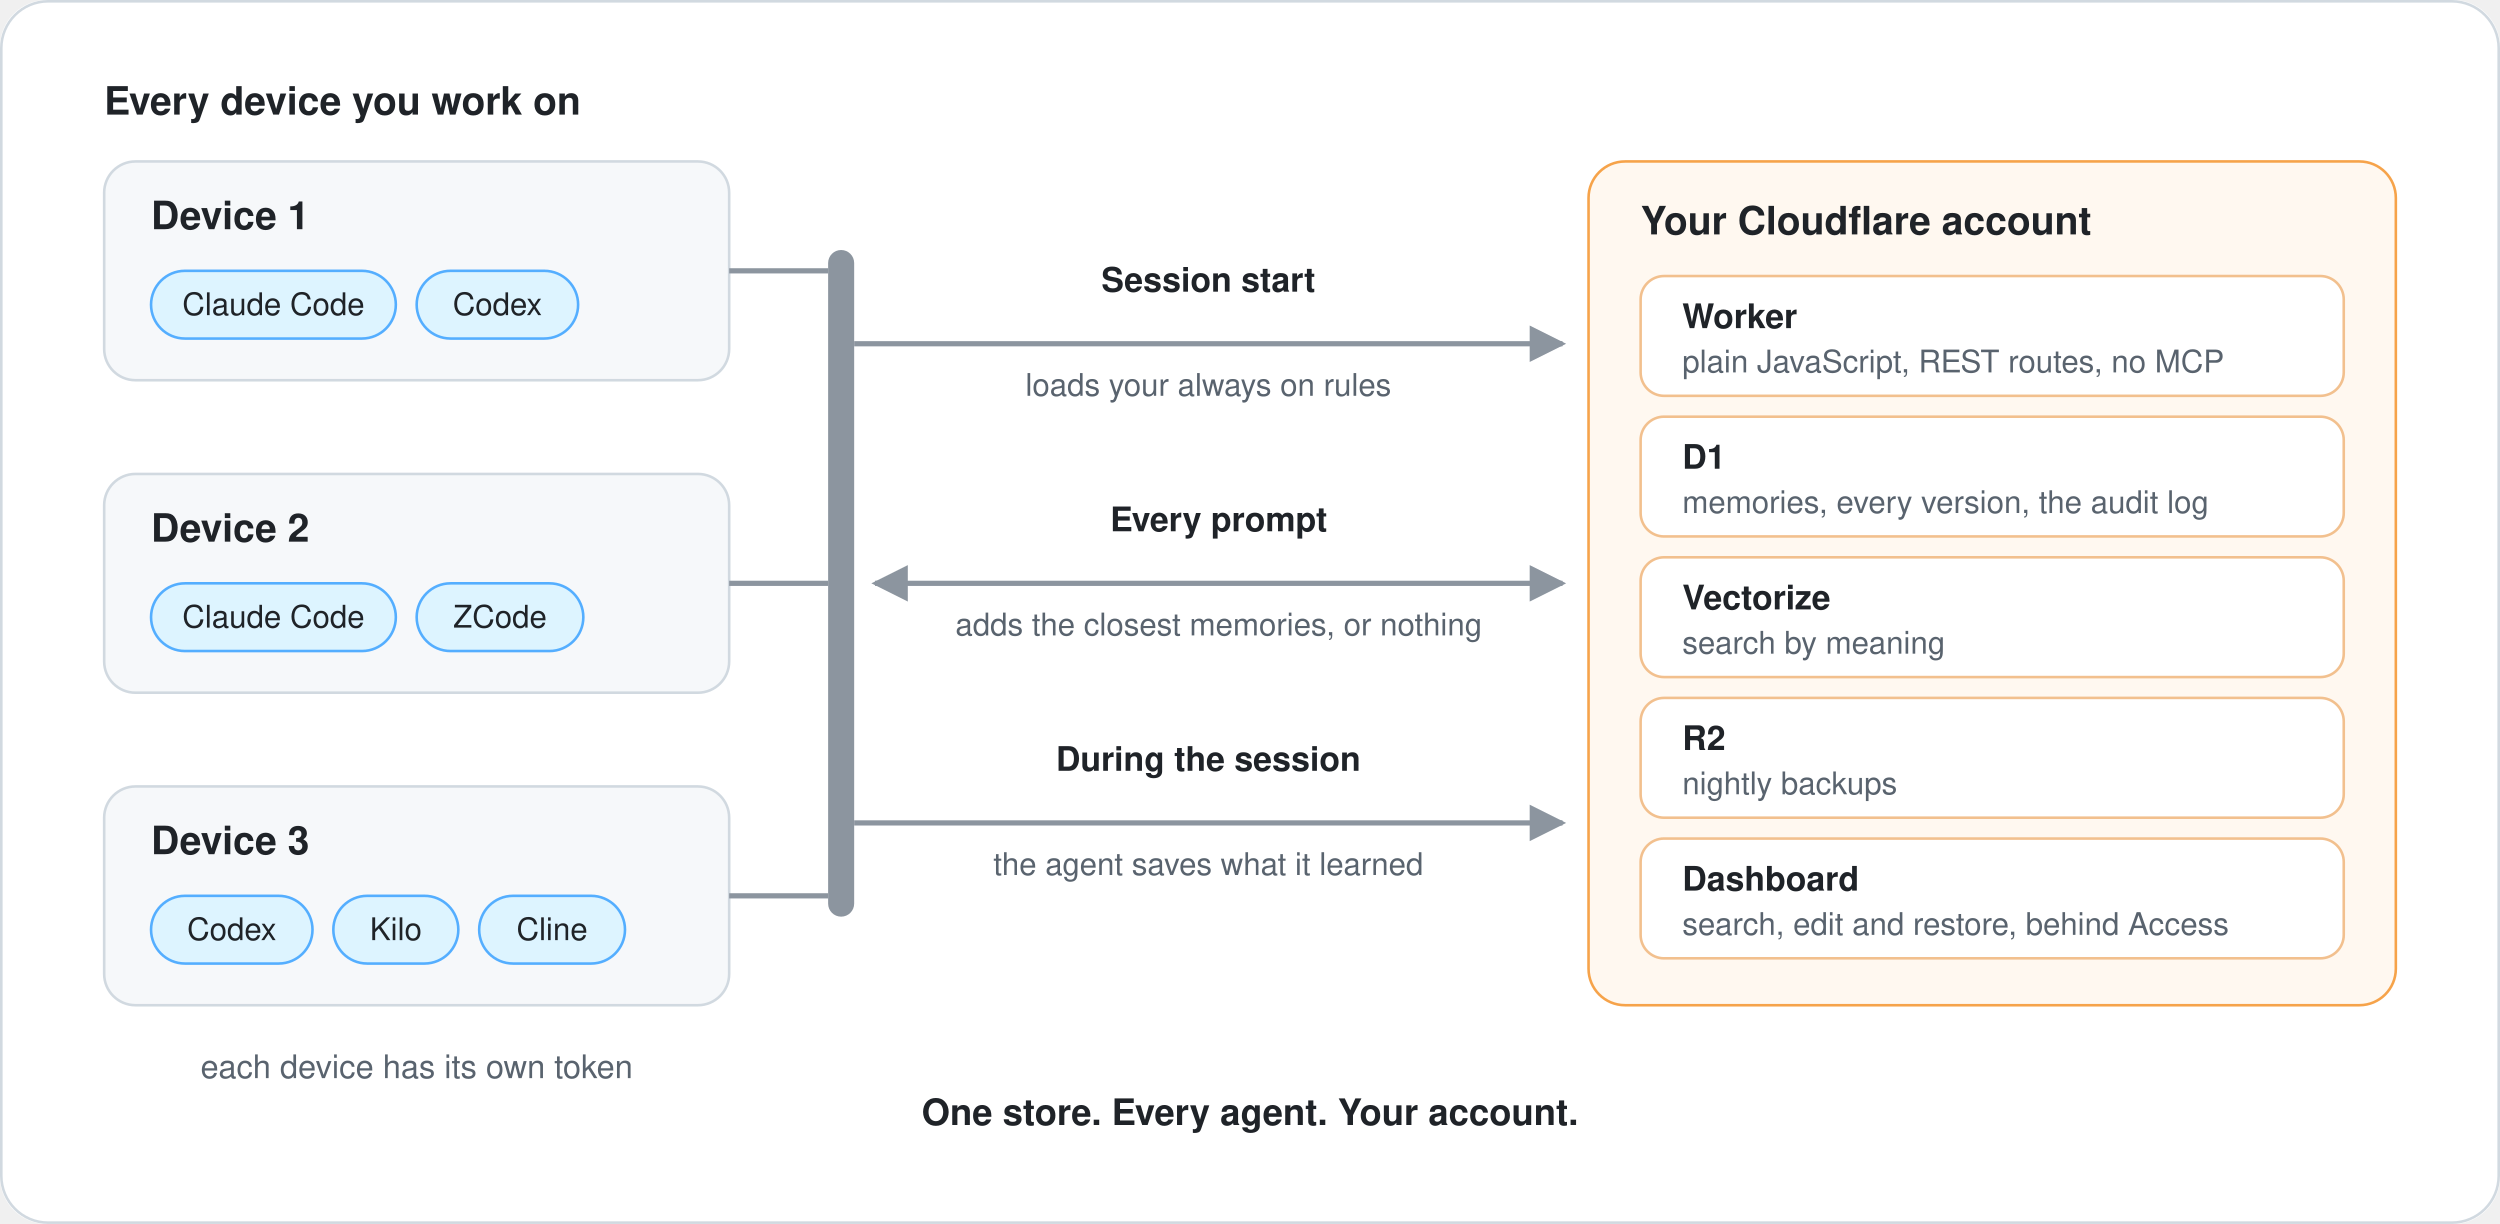
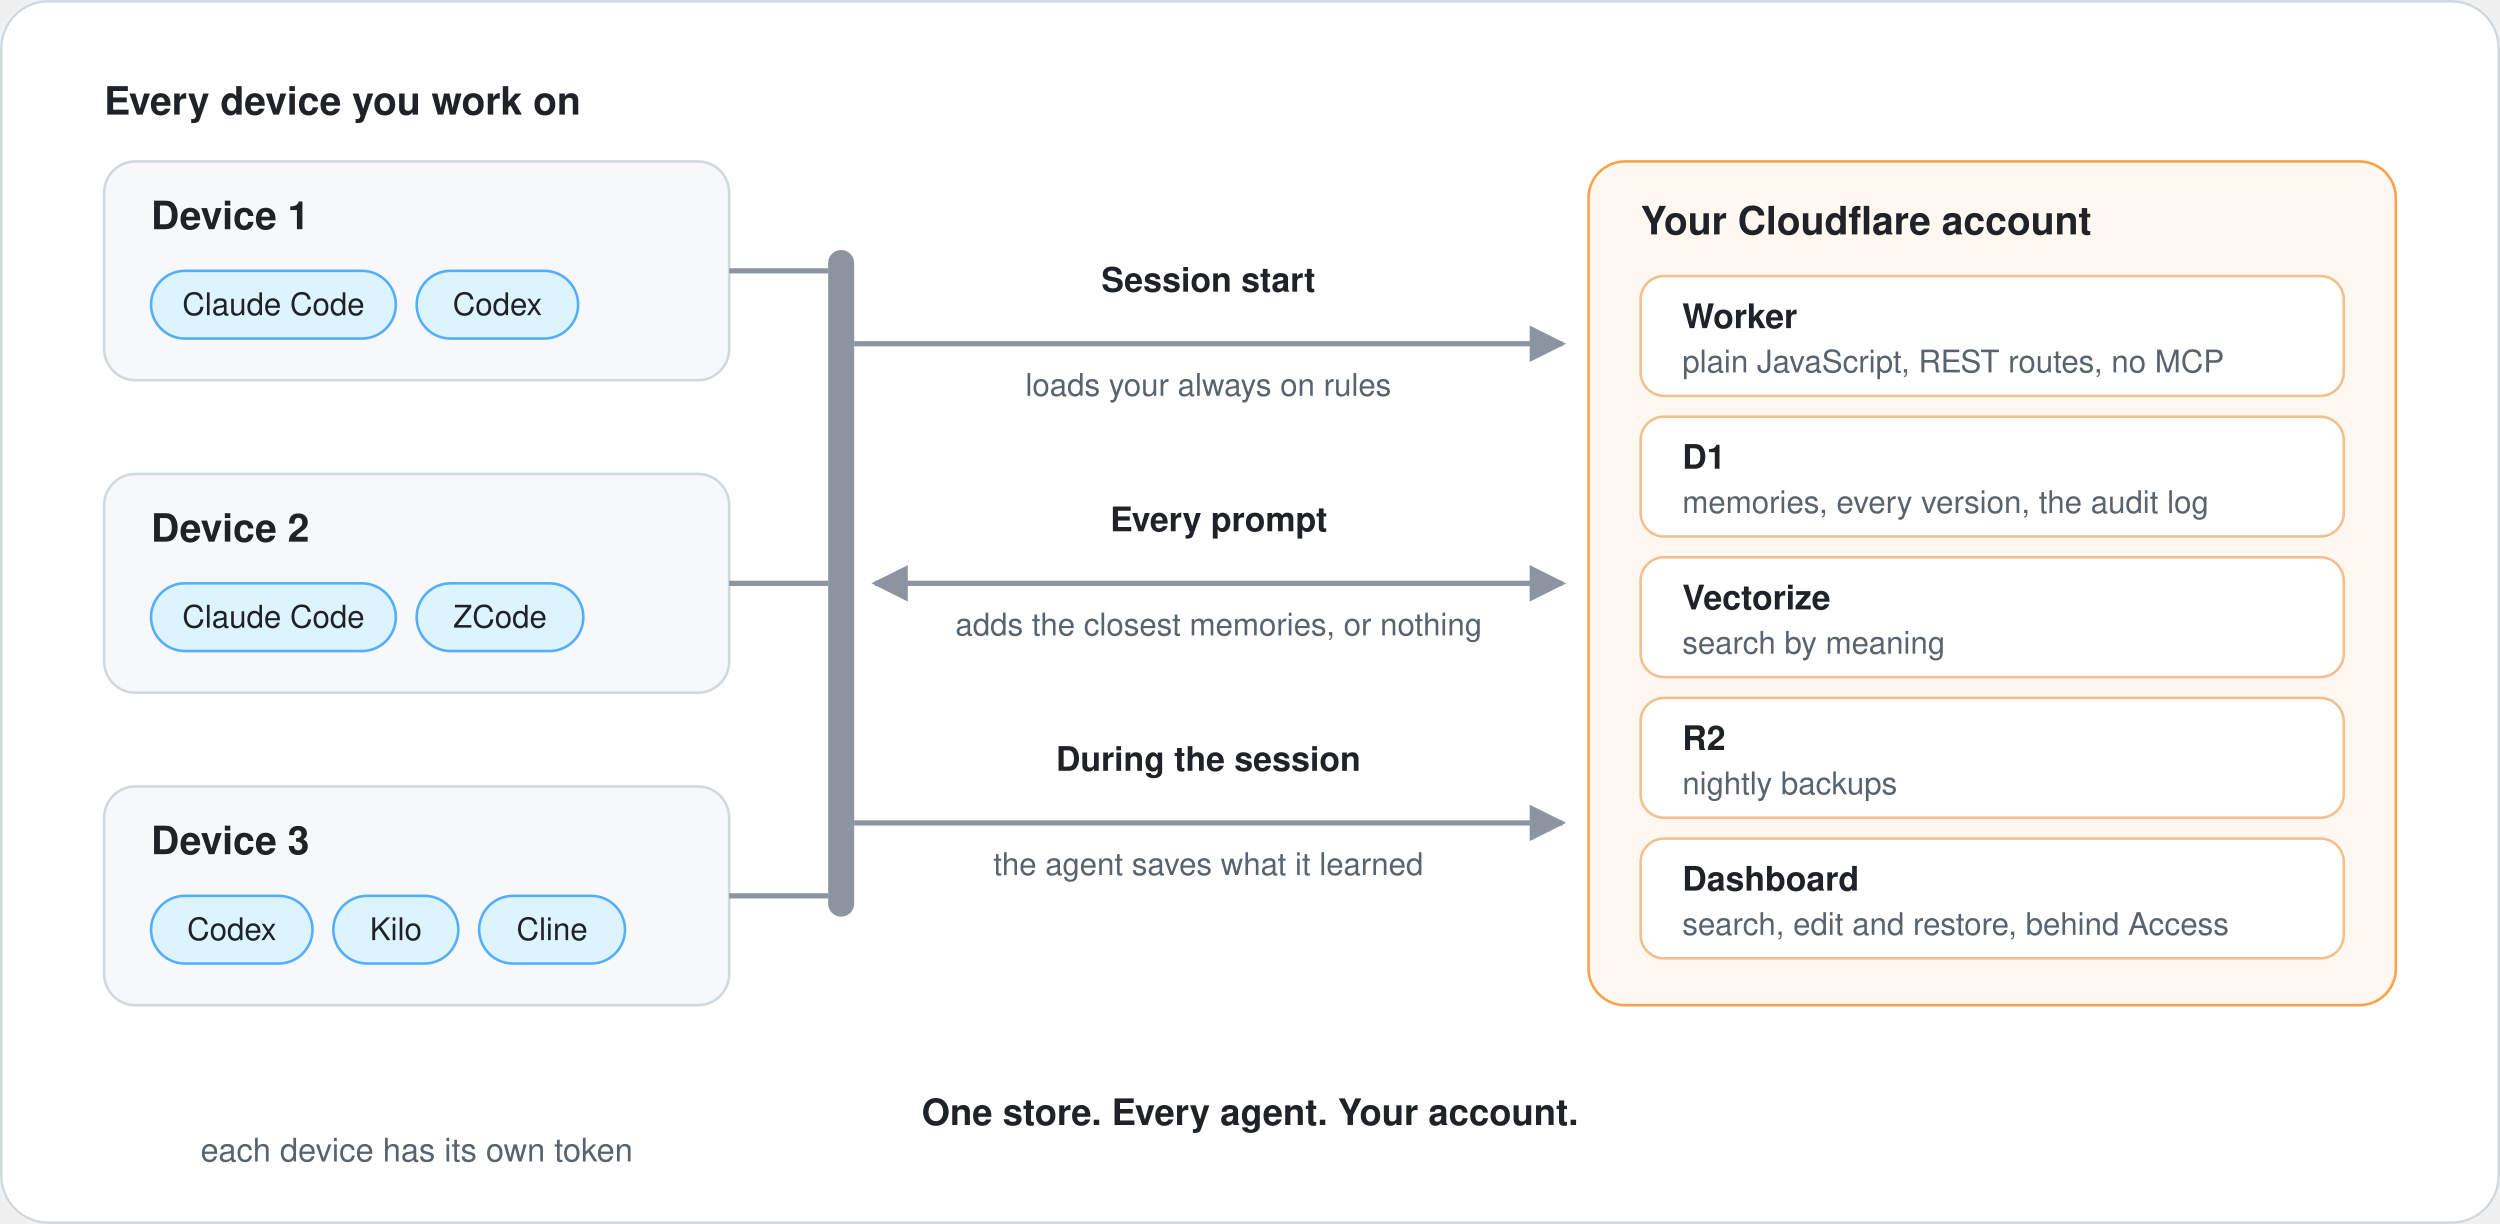
<svg xmlns="http://www.w3.org/2000/svg" viewBox="0 0 960 470" width="960" height="470" role="img" aria-labelledby="t d">
  <style>
    text { font-family: -apple-system, BlinkMacSystemFont, "Segoe UI", Helvetica, Arial, sans-serif; fill: #1f2328; }
    .h { font-size: 15px; font-weight: 600; }
    .s { font-size: 12.5px; fill: #59636e; }
    .chip { font-size: 12px; font-weight: 500; }
    .lab { font-size: 13px; font-weight: 600; }
    .lab2 { font-size: 12px; fill: #59636e; }
    .foot { font-size: 14px; font-weight: 600; fill: #1f2328; }
+     .bub { font-size: 11.5px; font-weight: 500; fill: #0a3069; }
+     @media (prefers-reduced-motion: reduce) { .anim { display: none; } }
  </style>
  <defs>
    <marker id="a" viewBox="0 0 10 10" refX="9" refY="5" markerWidth="7" markerHeight="7" orient="auto-start-reverse">
      <path d="M0,0 L10,5 L0,10 z" fill="#8c959f" />
    </marker>
  </defs>
  <rect x="0" y="0" width="960" height="470" rx="18" fill="#ffffff" />
  <rect x="0.5" y="0.5" width="959" height="469" rx="18" fill="none" stroke="#d1d9e0" />
  <text x="40" y="44" class="h">Every device you work on</text>
  <g>
    <rect x="40" y="62" width="240" height="84" rx="12" fill="#f6f8fa" stroke="#d1d9e0" />
    <text x="58" y="88" class="h">Device 1</text>
    <rect x="58" y="104" width="94" height="26" rx="13" fill="#ddf4ff" stroke="#54aeff" />
    <text x="105" y="121" class="chip" text-anchor="middle">Claude Code</text>
    <rect x="160" y="104" width="62" height="26" rx="13" fill="#ddf4ff" stroke="#54aeff" />
    <text x="191" y="121" class="chip" text-anchor="middle">Codex</text>
  </g>
  <g>
    <rect x="40" y="182" width="240" height="84" rx="12" fill="#f6f8fa" stroke="#d1d9e0" />
    <text x="58" y="208" class="h">Device 2</text>
    <rect x="58" y="224" width="94" height="26" rx="13" fill="#ddf4ff" stroke="#54aeff" />
    <text x="105" y="241" class="chip" text-anchor="middle">Claude Code</text>
    <rect x="160" y="224" width="64" height="26" rx="13" fill="#ddf4ff" stroke="#54aeff" />
    <text x="192" y="241" class="chip" text-anchor="middle">ZCode</text>
  </g>
  <g>
    <rect x="40" y="302" width="240" height="84" rx="12" fill="#f6f8fa" stroke="#d1d9e0" />
    <text x="58" y="328" class="h">Device 3</text>
    <rect x="58" y="344" width="62" height="26" rx="13" fill="#ddf4ff" stroke="#54aeff" />
    <text x="89" y="361" class="chip" text-anchor="middle">Codex</text>
    <rect x="128" y="344" width="48" height="26" rx="13" fill="#ddf4ff" stroke="#54aeff" />
    <text x="152" y="361" class="chip" text-anchor="middle">Kilo</text>
    <rect x="184" y="344" width="56" height="26" rx="13" fill="#ddf4ff" stroke="#54aeff" />
    <text x="212" y="361" class="chip" text-anchor="middle">Cline</text>
  </g>
  <path d="M280,104 H318 M280,224 H318 M280,344 H318" stroke="#8c959f" stroke-width="2" fill="none" />
  <rect x="318" y="96" width="10" height="256" rx="5" fill="#8c959f" />
  <line x1="328" y1="132" x2="600" y2="132" stroke="#8c959f" stroke-width="2" marker-end="url(#a)" />
  <text x="464" y="112" class="lab" text-anchor="middle">Session start</text>
  <text x="464" y="152" class="lab2" text-anchor="middle">loads your always on rules</text>
  <line x1="336" y1="224" x2="600" y2="224" stroke="#8c959f" stroke-width="2" marker-start="url(#a)" marker-end="url(#a)" />
  <text x="468" y="204" class="lab" text-anchor="middle">Every prompt</text>
  <text x="468" y="244" class="lab2" text-anchor="middle">adds the closest memories, or nothing</text>
  <line x1="328" y1="316" x2="600" y2="316" stroke="#8c959f" stroke-width="2" marker-end="url(#a)" />
  <text x="464" y="296" class="lab" text-anchor="middle">During the session</text>
  <text x="464" y="336" class="lab2" text-anchor="middle">the agent saves what it learned</text>
-   <text x="160" y="414" class="s" text-anchor="middle">each device has its own token</text>
+   <text x="160" y="446" class="s" text-anchor="middle">each device has its own token</text>
  <rect x="610" y="62" width="310" height="324" rx="14" fill="#fff8f0" stroke="#f6a34a" />
  <text x="630" y="90" class="h">Your Cloudflare account</text>
  <g>
    <rect x="630" y="106" width="270" height="46" rx="9" fill="#ffffff" stroke="#f2c08e" />
    <text x="646" y="126" class="lab">Worker</text>
    <text x="646" y="143" class="lab2">plain JavaScript, REST routes, no MCP</text>
    <rect x="630" y="160" width="270" height="46" rx="9" fill="#ffffff" stroke="#f2c08e" />
    <text x="646" y="180" class="lab">D1</text>
    <text x="646" y="197" class="lab2">memories, every version, the audit log</text>
    <rect x="630" y="214" width="270" height="46" rx="9" fill="#ffffff" stroke="#f2c08e" />
    <text x="646" y="234" class="lab">Vectorize</text>
    <text x="646" y="251" class="lab2">search by meaning</text>
    <rect x="630" y="268" width="270" height="46" rx="9" fill="#ffffff" stroke="#f2c08e" />
    <text x="646" y="288" class="lab">R2</text>
    <text x="646" y="305" class="lab2">nightly backups</text>
    <rect x="630" y="322" width="270" height="46" rx="9" fill="#ffffff" stroke="#f2c08e" />
    <text x="646" y="342" class="lab">Dashboard</text>
    <text x="646" y="359" class="lab2">search, edit and restore, behind Access</text>
  </g>
+   <g class="anim">
+     <circle r="6" fill="#0969da" stroke="#ffffff" stroke-width="2" opacity="0">
+       <animateMotion path="M280,104 H323 V132 H598" dur="12s" repeatCount="indefinite" calcMode="linear" keyPoints="0;0;1;1" keyTimes="0;0.025;0.158;1" />
+       <animate attributeName="opacity" dur="12s" repeatCount="indefinite" values="0;0;1;1;0;0" keyTimes="0;0.025;0.03;0.158;0.168;1" />
+     </circle>
+     <circle r="6" fill="#0969da" stroke="#ffffff" stroke-width="2" opacity="0">
+       <animateMotion path="M280,224 H323 V132 H598" dur="12s" repeatCount="indefinite" calcMode="linear" keyPoints="0;0;1;1" keyTimes="0;0.025;0.158;1" />
+       <animate attributeName="opacity" dur="12s" repeatCount="indefinite" values="0;0;1;1;0;0" keyTimes="0;0.025;0.03;0.158;0.168;1" />
+     </circle>
+     <circle r="6" fill="#0969da" stroke="#ffffff" stroke-width="2" opacity="0">
+       <animateMotion path="M280,344 H323 V132 H598" dur="12s" repeatCount="indefinite" calcMode="linear" keyPoints="0;0;1;1" keyTimes="0;0.025;0.158;1" />
+       <animate attributeName="opacity" dur="12s" repeatCount="indefinite" values="0;0;1;1;0;0" keyTimes="0;0.025;0.03;0.158;0.168;1" />
+     </circle>
+     <rect x="630" y="106" width="270" height="46" rx="9" fill="none" stroke="#bf8700" stroke-width="3" opacity="0">
+       <animate attributeName="opacity" dur="12s" repeatCount="indefinite" values="0;0;1;1;0;0" keyTimes="0;0.158;0.178;0.23;0.25;1" />
+     </rect>
+     <g opacity="0">
+       <animate attributeName="opacity" dur="12s" repeatCount="indefinite" values="0;0;1;1;0;0" keyTimes="0;0.233;0.253;0.513;0.533;1" />
+       <rect x="58" y="152" width="214" height="24" rx="12" fill="#ddf4ff" stroke="#0969da" />
+       <text x="70" y="168" class="bub">saves “we deploy on Tuesdays”</text>
+     </g>
+     <circle r="6" fill="#0969da" stroke="#ffffff" stroke-width="2" opacity="0">
+       <animateMotion path="M280,104 H323 V316 H598" dur="12s" repeatCount="indefinite" calcMode="linear" keyPoints="0;0;1;1" keyTimes="0;0.283;0.417;1" />
+       <animate attributeName="opacity" dur="12s" repeatCount="indefinite" values="0;0;1;1;0;0" keyTimes="0;0.283;0.288;0.417;0.427;1" />
+     </circle>
+     <rect x="630" y="160" width="270" height="46" rx="9" fill="none" stroke="#bf8700" stroke-width="3" opacity="0">
+       <animate attributeName="opacity" dur="12s" repeatCount="indefinite" values="0;0;1;1;0;0" keyTimes="0;0.417;0.437;0.513;0.533;1" />
+     </rect>
+     <g opacity="0">
+       <animate attributeName="opacity" dur="12s" repeatCount="indefinite" values="0;0;1;1;0;0" keyTimes="0;0.567;0.587;0.78;0.8;1" />
+       <rect x="58" y="392" width="214" height="24" rx="12" fill="#ddf4ff" stroke="#0969da" />
+       <text x="70" y="408" class="bub">asks “when do we deploy?”</text>
+     </g>
+     <circle r="6" fill="#0969da" stroke="#ffffff" stroke-width="2" opacity="0">
+       <animateMotion path="M280,344 H323 V224 H598" dur="12s" repeatCount="indefinite" calcMode="linear" keyPoints="0;0;1;1" keyTimes="0;0.6;0.717;1" />
+       <animate attributeName="opacity" dur="12s" repeatCount="indefinite" values="0;0;1;1;0;0" keyTimes="0;0.6;0.605;0.717;0.727;1" />
+     </circle>
+     <rect x="630" y="214" width="270" height="46" rx="9" fill="none" stroke="#bf8700" stroke-width="3" opacity="0">
+       <animate attributeName="opacity" dur="12s" repeatCount="indefinite" values="0;0;1;1;0;0" keyTimes="0;0.717;0.737;0.797;0.817;1" />
+     </rect>
+     <circle r="6" fill="#1a7f37" stroke="#ffffff" stroke-width="2" opacity="0">
+       <animateMotion path="M598,224 H323 V344 H280" dur="12s" repeatCount="indefinite" calcMode="linear" keyPoints="0;0;1;1" keyTimes="0;0.767;0.883;1" />
+       <animate attributeName="opacity" dur="12s" repeatCount="indefinite" values="0;0;1;1;0;0" keyTimes="0;0.767;0.772;0.883;0.893;1" />
+     </circle>
+     <g opacity="0">
+       <animate attributeName="opacity" dur="12s" repeatCount="indefinite" values="0;0;1;1;0;0" keyTimes="0;0.883;0.903;0.972;0.992;1" />
+       <rect x="58" y="392" width="214" height="24" rx="12" fill="#ddf4ff" stroke="#0969da" />
+       <text x="70" y="408" class="bub">recalls “we deploy on Tuesdays”</text>
+     </g>
+   </g>
  <text x="480" y="432" class="foot" text-anchor="middle">One store. Every agent. Your account.</text>
</svg>
